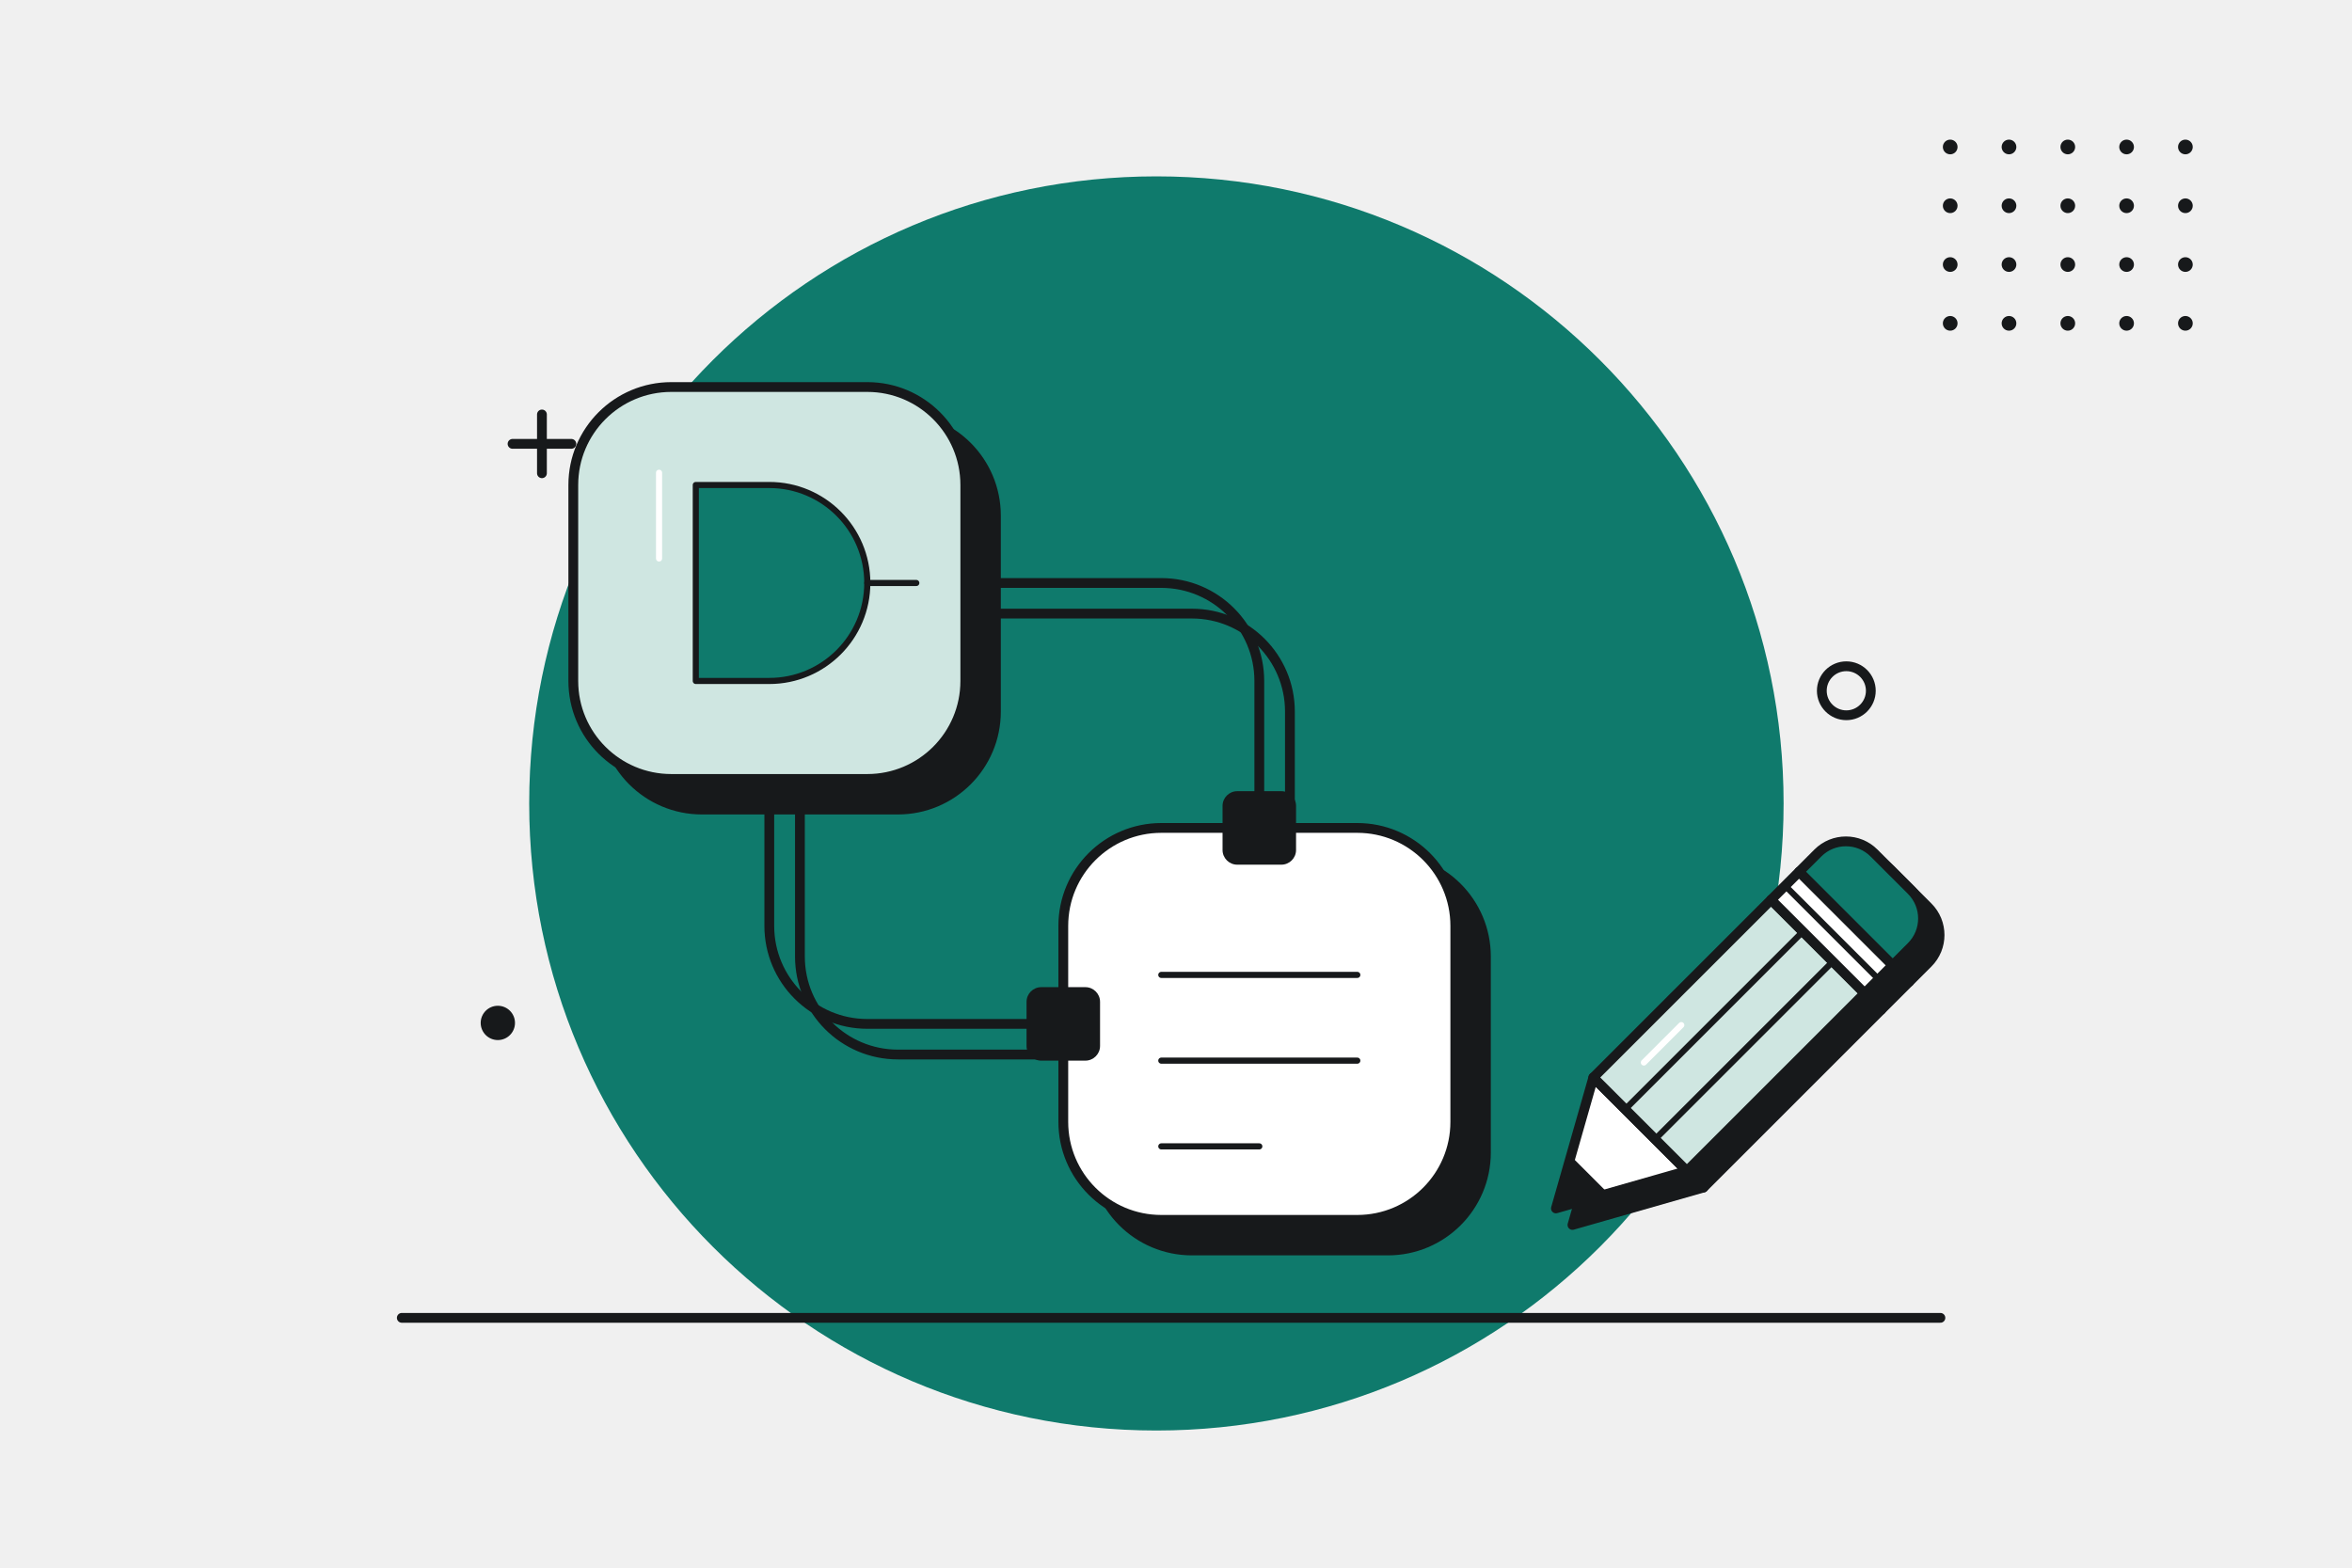
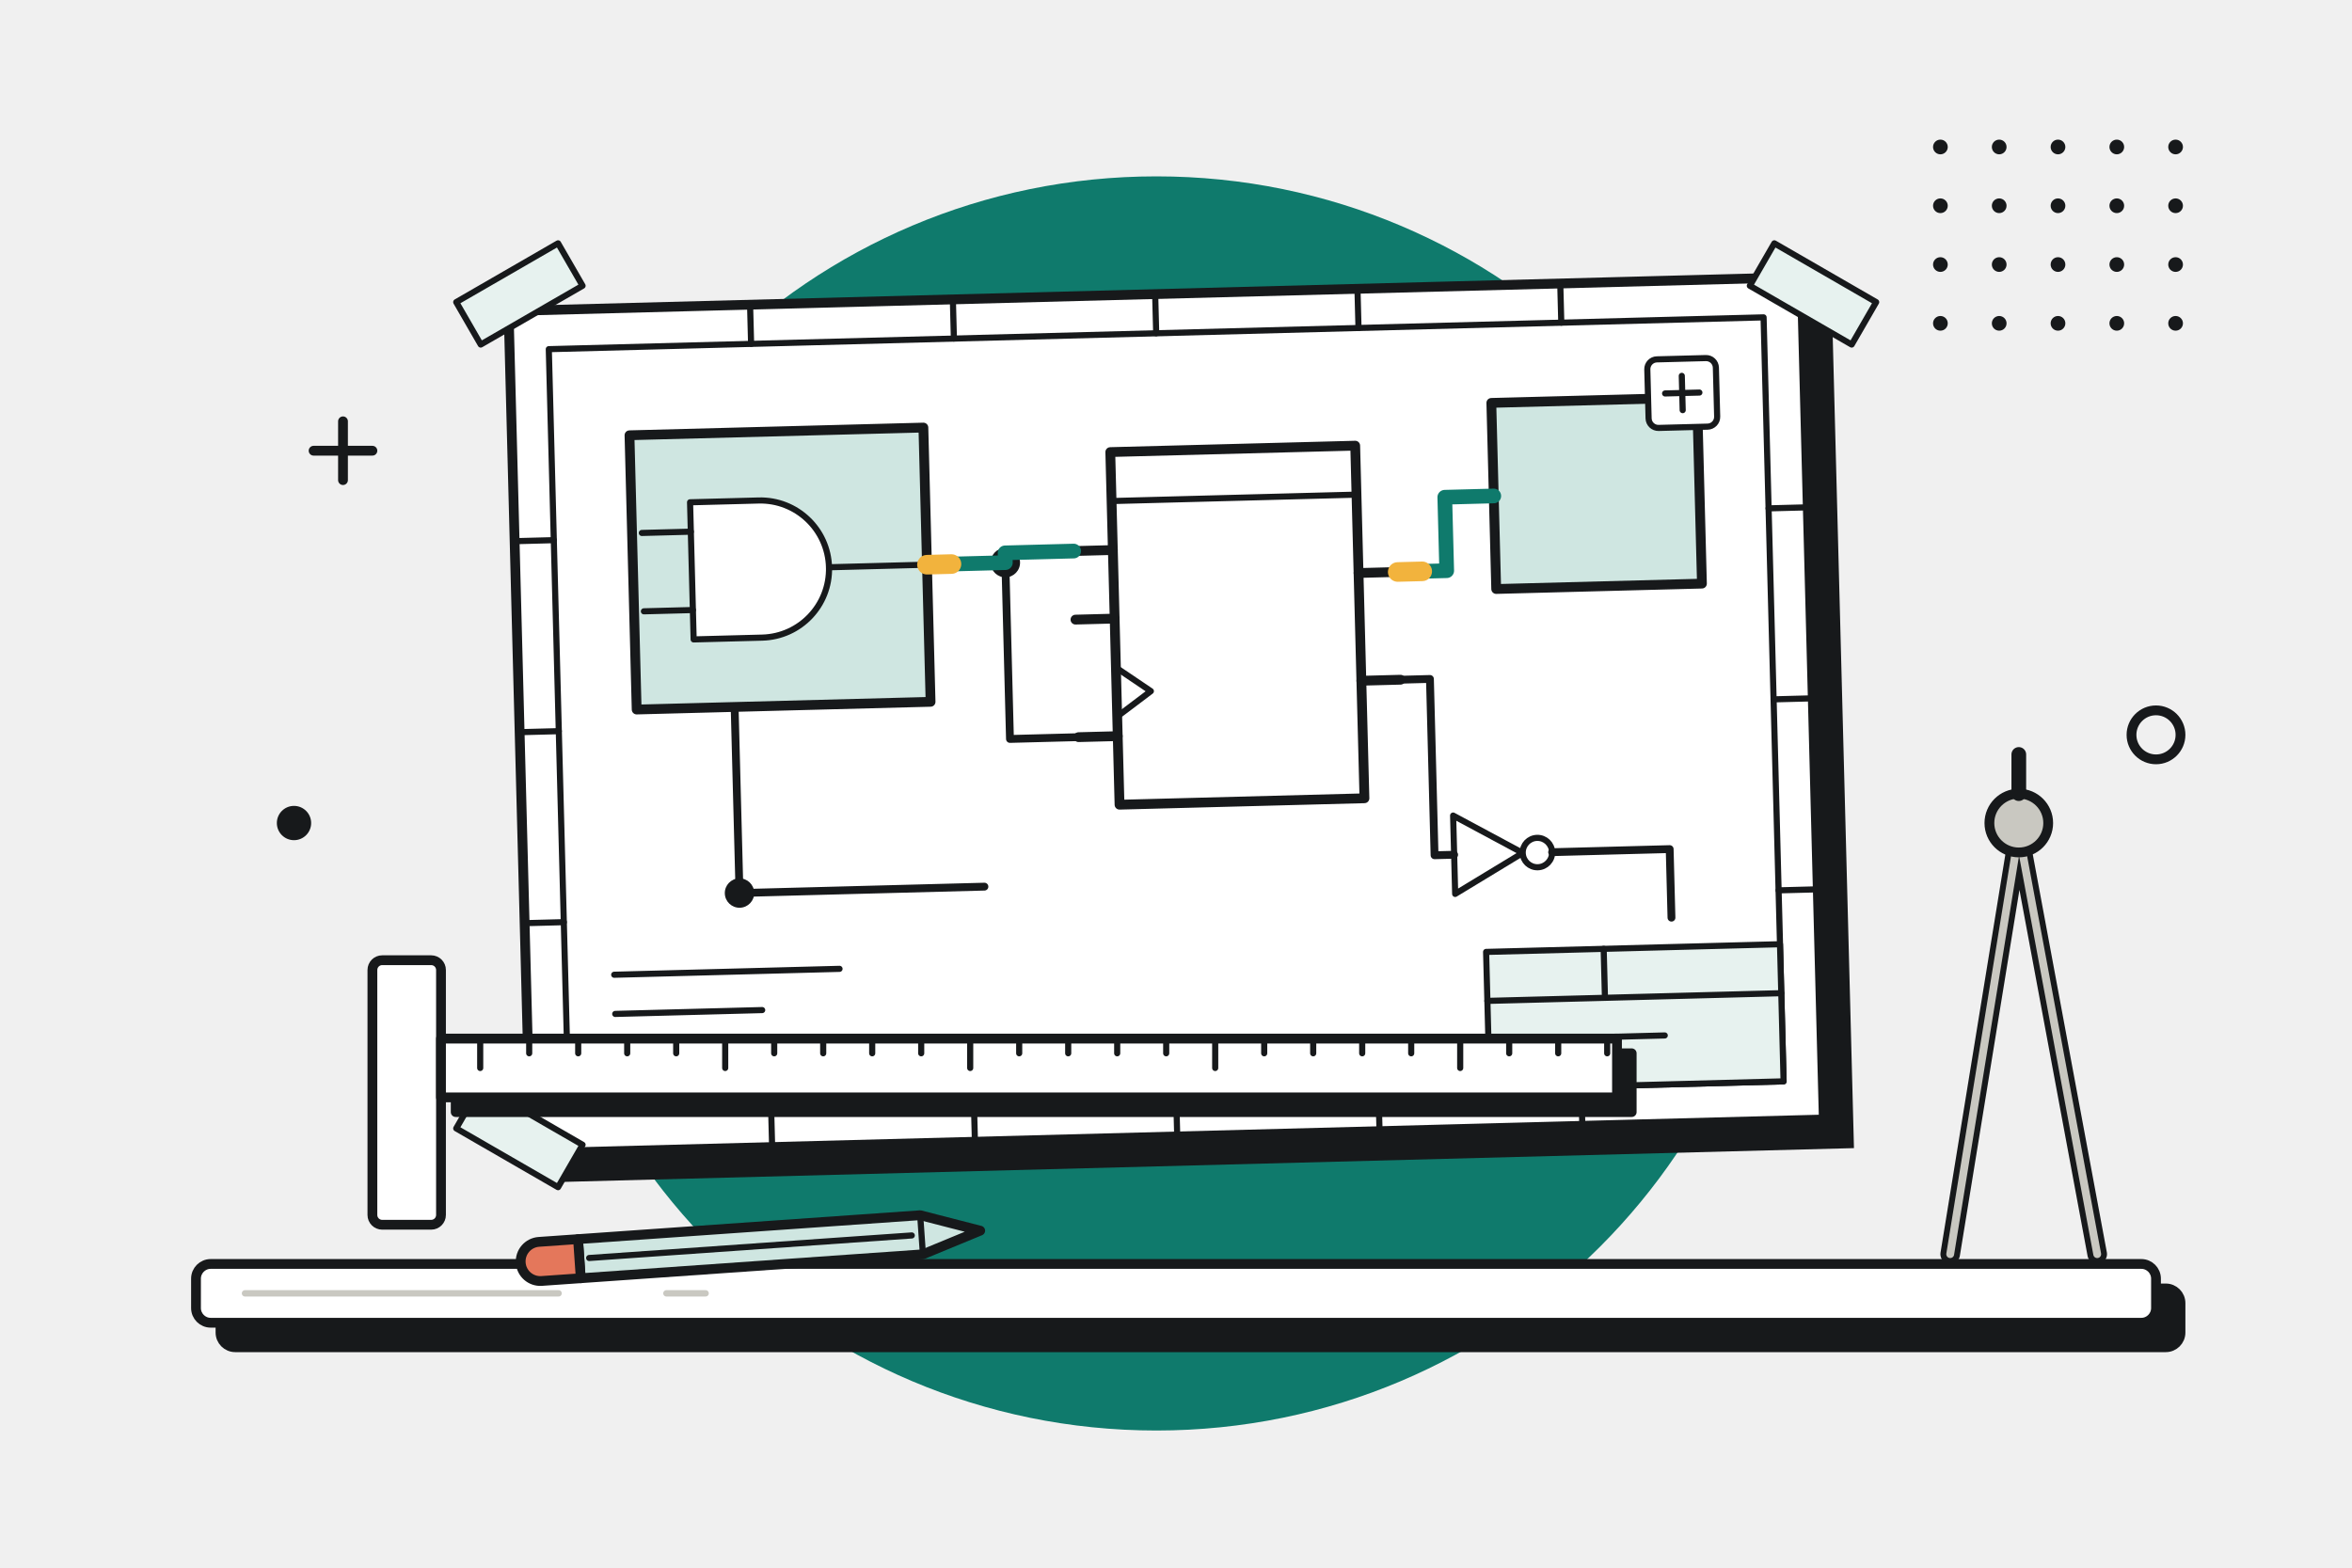
- <svg xmlns="http://www.w3.org/2000/svg" viewBox="0 0 480 320" role="img" aria-labelledby="worksc-t">
-   <style>.worksc-b{animation:worksc-b 4.8s ease-in-out infinite alternate}@keyframes worksc-b{from{transform:translateY(0)}to{transform:translateY(-4.0px)}}@media (prefers-reduced-motion:reduce){*{animation:none!important}}</style>
+ <svg xmlns="http://www.w3.org/2000/svg" viewBox="0 0 480 320" role="img" aria-labelledby="hs-t">
+   <style>.hs-k{stroke:#17191B;stroke-width:2;stroke-linejoin:round;stroke-linecap:round}.hs-d{stroke:#17191B;stroke-width:1.25;stroke-linejoin:round;stroke-linecap:round}.hs-p{animation:hs-p 2.4s linear infinite}.hs-p2{animation-delay:-1.2s}@keyframes hs-p{from{stroke-dashoffset:5}to{stroke-dashoffset:-60}}.hs-t{animation:hs-t 7s ease-in-out infinite alternate}@keyframes hs-t{from{transform:translateY(0)}to{transform:translateY(-6px)}}@media (prefers-reduced-motion:reduce){*{animation:none!important}}</style>
  <circle cx="236" cy="164" r="128" fill="#0F7A6C" />
-   <path fill="#17191B" d="M396.5 30a1.5 1.5 0 1 0 3 0a1.5 1.5 0 1 0 -3 0M408.5 30a1.5 1.5 0 1 0 3 0a1.5 1.5 0 1 0 -3 0M420.5 30a1.5 1.5 0 1 0 3 0a1.5 1.5 0 1 0 -3 0M432.5 30a1.5 1.5 0 1 0 3 0a1.5 1.5 0 1 0 -3 0M444.5 30a1.5 1.5 0 1 0 3 0a1.5 1.5 0 1 0 -3 0M396.5 42a1.5 1.5 0 1 0 3 0a1.5 1.5 0 1 0 -3 0M408.5 42a1.5 1.5 0 1 0 3 0a1.5 1.5 0 1 0 -3 0M420.5 42a1.5 1.5 0 1 0 3 0a1.5 1.5 0 1 0 -3 0M432.5 42a1.5 1.5 0 1 0 3 0a1.5 1.5 0 1 0 -3 0M444.5 42a1.5 1.5 0 1 0 3 0a1.5 1.5 0 1 0 -3 0M396.5 54a1.5 1.5 0 1 0 3 0a1.5 1.5 0 1 0 -3 0M408.5 54a1.5 1.5 0 1 0 3 0a1.5 1.5 0 1 0 -3 0M420.5 54a1.5 1.5 0 1 0 3 0a1.5 1.5 0 1 0 -3 0M432.5 54a1.5 1.5 0 1 0 3 0a1.5 1.5 0 1 0 -3 0M444.5 54a1.5 1.5 0 1 0 3 0a1.5 1.5 0 1 0 -3 0M396.5 66a1.5 1.5 0 1 0 3 0a1.5 1.5 0 1 0 -3 0M408.5 66a1.5 1.5 0 1 0 3 0a1.5 1.5 0 1 0 -3 0M420.5 66a1.5 1.5 0 1 0 3 0a1.5 1.5 0 1 0 -3 0M432.5 66a1.5 1.5 0 1 0 3 0a1.5 1.5 0 1 0 -3 0M444.5 66a1.5 1.5 0 1 0 3 0a1.5 1.5 0 1 0 -3 0" />
-   <path fill="none" stroke="#17191B" stroke-width="2" stroke-linecap="round" d="M110.6 84.6v12.0M104.6 90.6h12.0" />
-   <circle cx="376.8" cy="141.0" r="5.0" fill="none" stroke="#17191B" stroke-width="2" />
-   <circle cx="101.6" cy="208.8" r="3.5" fill="#17191B" />
-   <path d="M82 269H396" fill="none" stroke="#17191B" stroke-width="2" stroke-linecap="round" />
-   <g transform="translate(92.0 49.0) scale(5.000)">
-     <g fill="none" stroke="#17191B" stroke-linecap="round" stroke-linejoin="round" stroke-width="2" style="stroke-width:0.4">
-       <g transform="translate(1.25 1.25)" fill="#17191B">
-         <rect x="5" y="6" width="16" height="16" rx="4" />
-         <rect x="25" y="24" width="16" height="16" rx="4" />
-         <path fill="none" d="M21 14H29a4 4 0 0 1 4 4v6M13 22v6a4 4 0 0 0 4 4h8" />
-       </g>
-       <path d="M21 14H29a4 4 0 0 1 4 4v6M13 22v6a4 4 0 0 0 4 4h8" />
-       <rect fill="#CFE6E1" x="5" y="6" width="16" height="16" rx="4" style="fill:#CFE6E1" />
-       <path stroke="#FFFFFF" stroke-width="1.25" d="M8.5 9.5v3.5" style="stroke-width:0.25;stroke:#FFFFFF" />
-       <path fill="#0F7A6C" stroke-width="1.25" d="M10 10H13a4 4 0 0 1 0 8H10Z" style="stroke-width:0.25" />
-       <path stroke-width="1.25" d="M17 14h2" style="stroke-width:0.25" />
-       <rect fill="#FFFFFF" x="25" y="24" width="16" height="16" rx="4" style="fill:#FFFFFF" />
-       <path stroke-width="1.25" d="M29 30h8M29 33.5h8M29 37h4" style="stroke-width:0.25" />
-       <rect fill="#17191B" stroke="none" x="31.5" y="22.5" width="3" height="3" rx=".6" />
-       <rect fill="#17191B" stroke="none" x="23.5" y="30.5" width="3" height="3" rx=".6" />
-     </g>
+   <path d="M394.5 30a1.5 1.5 0 1 0 3 0a1.5 1.5 0 1 0 -3 0M406.5 30a1.5 1.5 0 1 0 3 0a1.5 1.5 0 1 0 -3 0M418.5 30a1.5 1.5 0 1 0 3 0a1.5 1.5 0 1 0 -3 0M430.5 30a1.5 1.5 0 1 0 3 0a1.5 1.5 0 1 0 -3 0M442.5 30a1.5 1.5 0 1 0 3 0a1.5 1.5 0 1 0 -3 0M394.5 42a1.5 1.5 0 1 0 3 0a1.5 1.5 0 1 0 -3 0M406.5 42a1.5 1.5 0 1 0 3 0a1.5 1.5 0 1 0 -3 0M418.5 42a1.5 1.5 0 1 0 3 0a1.5 1.5 0 1 0 -3 0M430.5 42a1.5 1.5 0 1 0 3 0a1.5 1.5 0 1 0 -3 0M442.5 42a1.5 1.5 0 1 0 3 0a1.5 1.5 0 1 0 -3 0M394.5 54a1.5 1.5 0 1 0 3 0a1.5 1.5 0 1 0 -3 0M406.5 54a1.5 1.5 0 1 0 3 0a1.5 1.5 0 1 0 -3 0M418.5 54a1.5 1.5 0 1 0 3 0a1.5 1.5 0 1 0 -3 0M430.5 54a1.5 1.5 0 1 0 3 0a1.5 1.5 0 1 0 -3 0M442.5 54a1.5 1.5 0 1 0 3 0a1.5 1.5 0 1 0 -3 0M394.5 66a1.5 1.5 0 1 0 3 0a1.5 1.5 0 1 0 -3 0M406.5 66a1.5 1.5 0 1 0 3 0a1.5 1.5 0 1 0 -3 0M418.5 66a1.5 1.5 0 1 0 3 0a1.5 1.5 0 1 0 -3 0M430.5 66a1.5 1.5 0 1 0 3 0a1.5 1.5 0 1 0 -3 0M442.5 66a1.5 1.5 0 1 0 3 0a1.5 1.5 0 1 0 -3 0" fill="#17191B" />
+   <path d="M70 86v12M64 92h12" fill="none" class="hs-k" />
+   <circle cx="440" cy="150" r="5" fill="none" class="hs-k" />
+   <circle cx="60" cy="168" r="3.5" fill="#17191B" />
+   <g transform="rotate(-1.5 238 146)">
+     <rect x="112" y="66" width="264" height="172" fill="#17191B" />
+     <rect x="106" y="60" width="264" height="172" fill="#FFFFFF" class="hs-k" />
+     <rect x="114" y="68" width="248" height="156" fill="none" class="hs-d" />
+     <path d="M155.3 60v8M155.3 224v8M196.7 60v8M196.7 224v8M238 60v8M238 224v8M279.3 60v8M279.3 224v8M320.7 60v8M320.7 224v8M106 107h8M362 107h8M106 146h8M362 146h8M106 185h8M362 185h8" fill="none" class="hs-d" />
+     <rect x="302" y="196" width="60" height="28" fill="#E7F2EF" class="hs-d" />
+     <path d="M302 206h60M326 196v10M308 214h30M308 219h20" fill="none" class="hs-d" />
+     <rect x="130" y="86" width="60" height="56" fill="#CFE6E1" class="hs-k" />
+     <path d="M142 100h14a14 14 0 0 1 0 28h-14Z" fill="#FFFFFF" class="hs-d" />
+     <path d="M132 106h10M132 122h10M170 114h20" fill="none" class="hs-d" />
+     <rect x="228" y="92" width="50" height="72" fill="#FFFFFF" class="hs-k" />
+     <path d="M228 102h50" fill="none" class="hs-d" />
+     <path d="M228 136l7 5l-7 5" fill="none" class="hs-d" />
+     <path d="M220 112h8M220 126h8M220 150h8M278 118h8M278 140h8" fill="none" stroke="#17191B" stroke-width="2" stroke-linecap="round" stroke-linejoin="round" />
+     <rect x="306" y="84" width="42" height="38" fill="#CFE6E1" class="hs-k" />
+     <rect x="338" y="76" width="14" height="14" rx="2" fill="#FFFFFF" class="hs-d" />
+     <path d="M341.5 83h7M345 79.5v7" fill="none" class="hs-d" />
+     <path d="M296 168l14 8l-14 8Z" fill="#FFFFFF" class="hs-d" />
+     <circle cx="313" cy="176" r="3" fill="#FFFFFF" class="hs-d" />
+     <path d="M190 114H206V112H220M206 114V150H220M286 118H296V103H306M286 140H292V176H296M316 176H340V190M150 142V180H200" fill="none" stroke="#17191B" stroke-width="1.6" stroke-linecap="round" stroke-linejoin="round" />
+     <circle cx="206" cy="114" r="3" fill="#17191B" />
+     <circle cx="150" cy="180" r="3" fill="#17191B" />
+     <path d="M190 114H206V112H220" fill="none" stroke="#0F7A6C" stroke-width="3" stroke-linecap="round" stroke-linejoin="round" />
+     <path d="M286 118H296V103H306" fill="none" stroke="#0F7A6C" stroke-width="3" stroke-linecap="round" stroke-linejoin="round" />
+     <path d="M190 114H206V112H220" fill="none" class="hs-p" stroke="#F2B33D" stroke-width="4" stroke-linecap="round" stroke-linejoin="round" stroke-dasharray="5 60" />
+     <path d="M286 118H296V103H306" fill="none" class="hs-p hs-p2" stroke="#F2B33D" stroke-width="4" stroke-linecap="round" stroke-linejoin="round" stroke-dasharray="5 60" />
+     <path d="M124 196h46M124 204h30" fill="none" class="hs-d" />
  </g>
-   <g class="worksc-b">
-     <g transform="translate(289.8 150.2) scale(2.700)">
-       <g fill="none" stroke="#17191B" stroke-linecap="round" stroke-linejoin="round" stroke-width="2" style="stroke-width:0.741">
-         <g transform="translate(1.25 1.25)" fill="#17191B">
-           <g transform="rotate(-45 23 23)">
-             <path d="M14 18 5 23 14 28Z" />
-             <path d="M14 18H33V28H14Z" />
-             <path d="M33 18h3v10h-3Z" />
-             <path d="M36 18h2a3 3 0 0 1 3 3v4a3 3 0 0 1-3 3h-2Z" />
-           </g>
-         </g>
-         <g transform="rotate(-45 23 23)">
-           <path fill="#FFFFFF" d="M14 18 5 23 14 28Z" style="fill:#FFFFFF" />
-           <path fill="#17191B" stroke="none" d="M8.6 21 5 23l3.6 2Z" />
-           <path fill="#CFE6E1" d="M14 18H33V28H14Z" style="fill:#CFE6E1" />
-           <path stroke-width="1.25" d="M14 21.4H33M14 24.6H33" style="stroke-width:0.463" />
-           <path stroke="#FFFFFF" stroke-width="1.25" d="M17.5 19.9h4" style="stroke-width:0.463;stroke:#FFFFFF" />
-           <path fill="#FFFFFF" d="M33 18h3v10h-3Z" style="fill:#FFFFFF" />
-           <path stroke-width="1.25" d="M34.5 18v10" style="stroke-width:0.463" />
-           <path fill="#0F7A6C" d="M36 18h2a3 3 0 0 1 3 3v4a3 3 0 0 1-3 3h-2Z" />
-         </g>
-       </g>
-     </g>
+   <rect x="94" y="55" width="24" height="10" fill="#E7F2EF" class="hs-d" transform="rotate(-30 106 60)" opacity="1" />
+   <rect x="358" y="55" width="24" height="10" fill="#E7F2EF" class="hs-d" transform="rotate(30 370 60)" opacity="1" />
+   <rect x="94" y="227" width="24" height="10" fill="#E7F2EF" class="hs-d" transform="rotate(30 106 232)" opacity="1" />
+   <g class="hs-t">
+     <rect x="76" y="196" width="14" height="54" rx="2" fill="#FFFFFF" class="hs-k" />
+     <path d="M90 212h240v12h-240Z" fill="#17191B" class="hs-k" transform="translate(3 3)" />
+     <path d="M90 212h240v12h-240Z" fill="#FFFFFF" class="hs-k" />
+     <path d="M98 212v6M108 212v3M118 212v3M128 212v3M138 212v3M148 212v6M158 212v3M168 212v3M178 212v3M188 212v3M198 212v6M208 212v3M218 212v3M228 212v3M238 212v3M248 212v6M258 212v3M268 212v3M278 212v3M288 212v3M298 212v6M308 212v3M318 212v3M328 212v3" fill="none" class="hs-d" />
+   </g>
+   <path d="M412 170L398 256M412 170L428 256" fill="none" stroke="#17191B" stroke-width="4" stroke-linecap="round" stroke-linejoin="round" />
+   <path d="M412 170L398 256M412 170L428 256" fill="none" stroke="#C9C8C1" stroke-width="1.6" stroke-linecap="round" stroke-linejoin="round" />
+   <circle cx="412" cy="168" r="6" fill="#C9C8C1" class="hs-k" />
+   <path d="M412 162v-8" fill="none" stroke="#17191B" stroke-width="3" stroke-linecap="round" stroke-linejoin="round" />
+   <rect x="45" y="263" width="400" height="12" rx="3" fill="#17191B" class="hs-k" />
+   <rect x="40" y="258" width="400" height="12" rx="3" fill="#FFFFFF" class="hs-k" />
+   <path d="M50 264h64M136 264h8" fill="none" stroke="#C9C8C1" stroke-width="1.3" stroke-linecap="round" stroke-linejoin="round" />
+   <g transform="rotate(-4 160 252)">
+     <path d="M118 250h70l12 4l-12 4h-70Z" fill="#CFE6E1" class="hs-k" />
+     <path d="M120 254h66" fill="none" class="hs-d" />
+     <path d="M118 250h-8a4 4 0 0 0 0 8h8Z" fill="#E4775B" class="hs-k" />
+     <path d="M188 250v8" fill="none" class="hs-d" />
  </g>
</svg>
